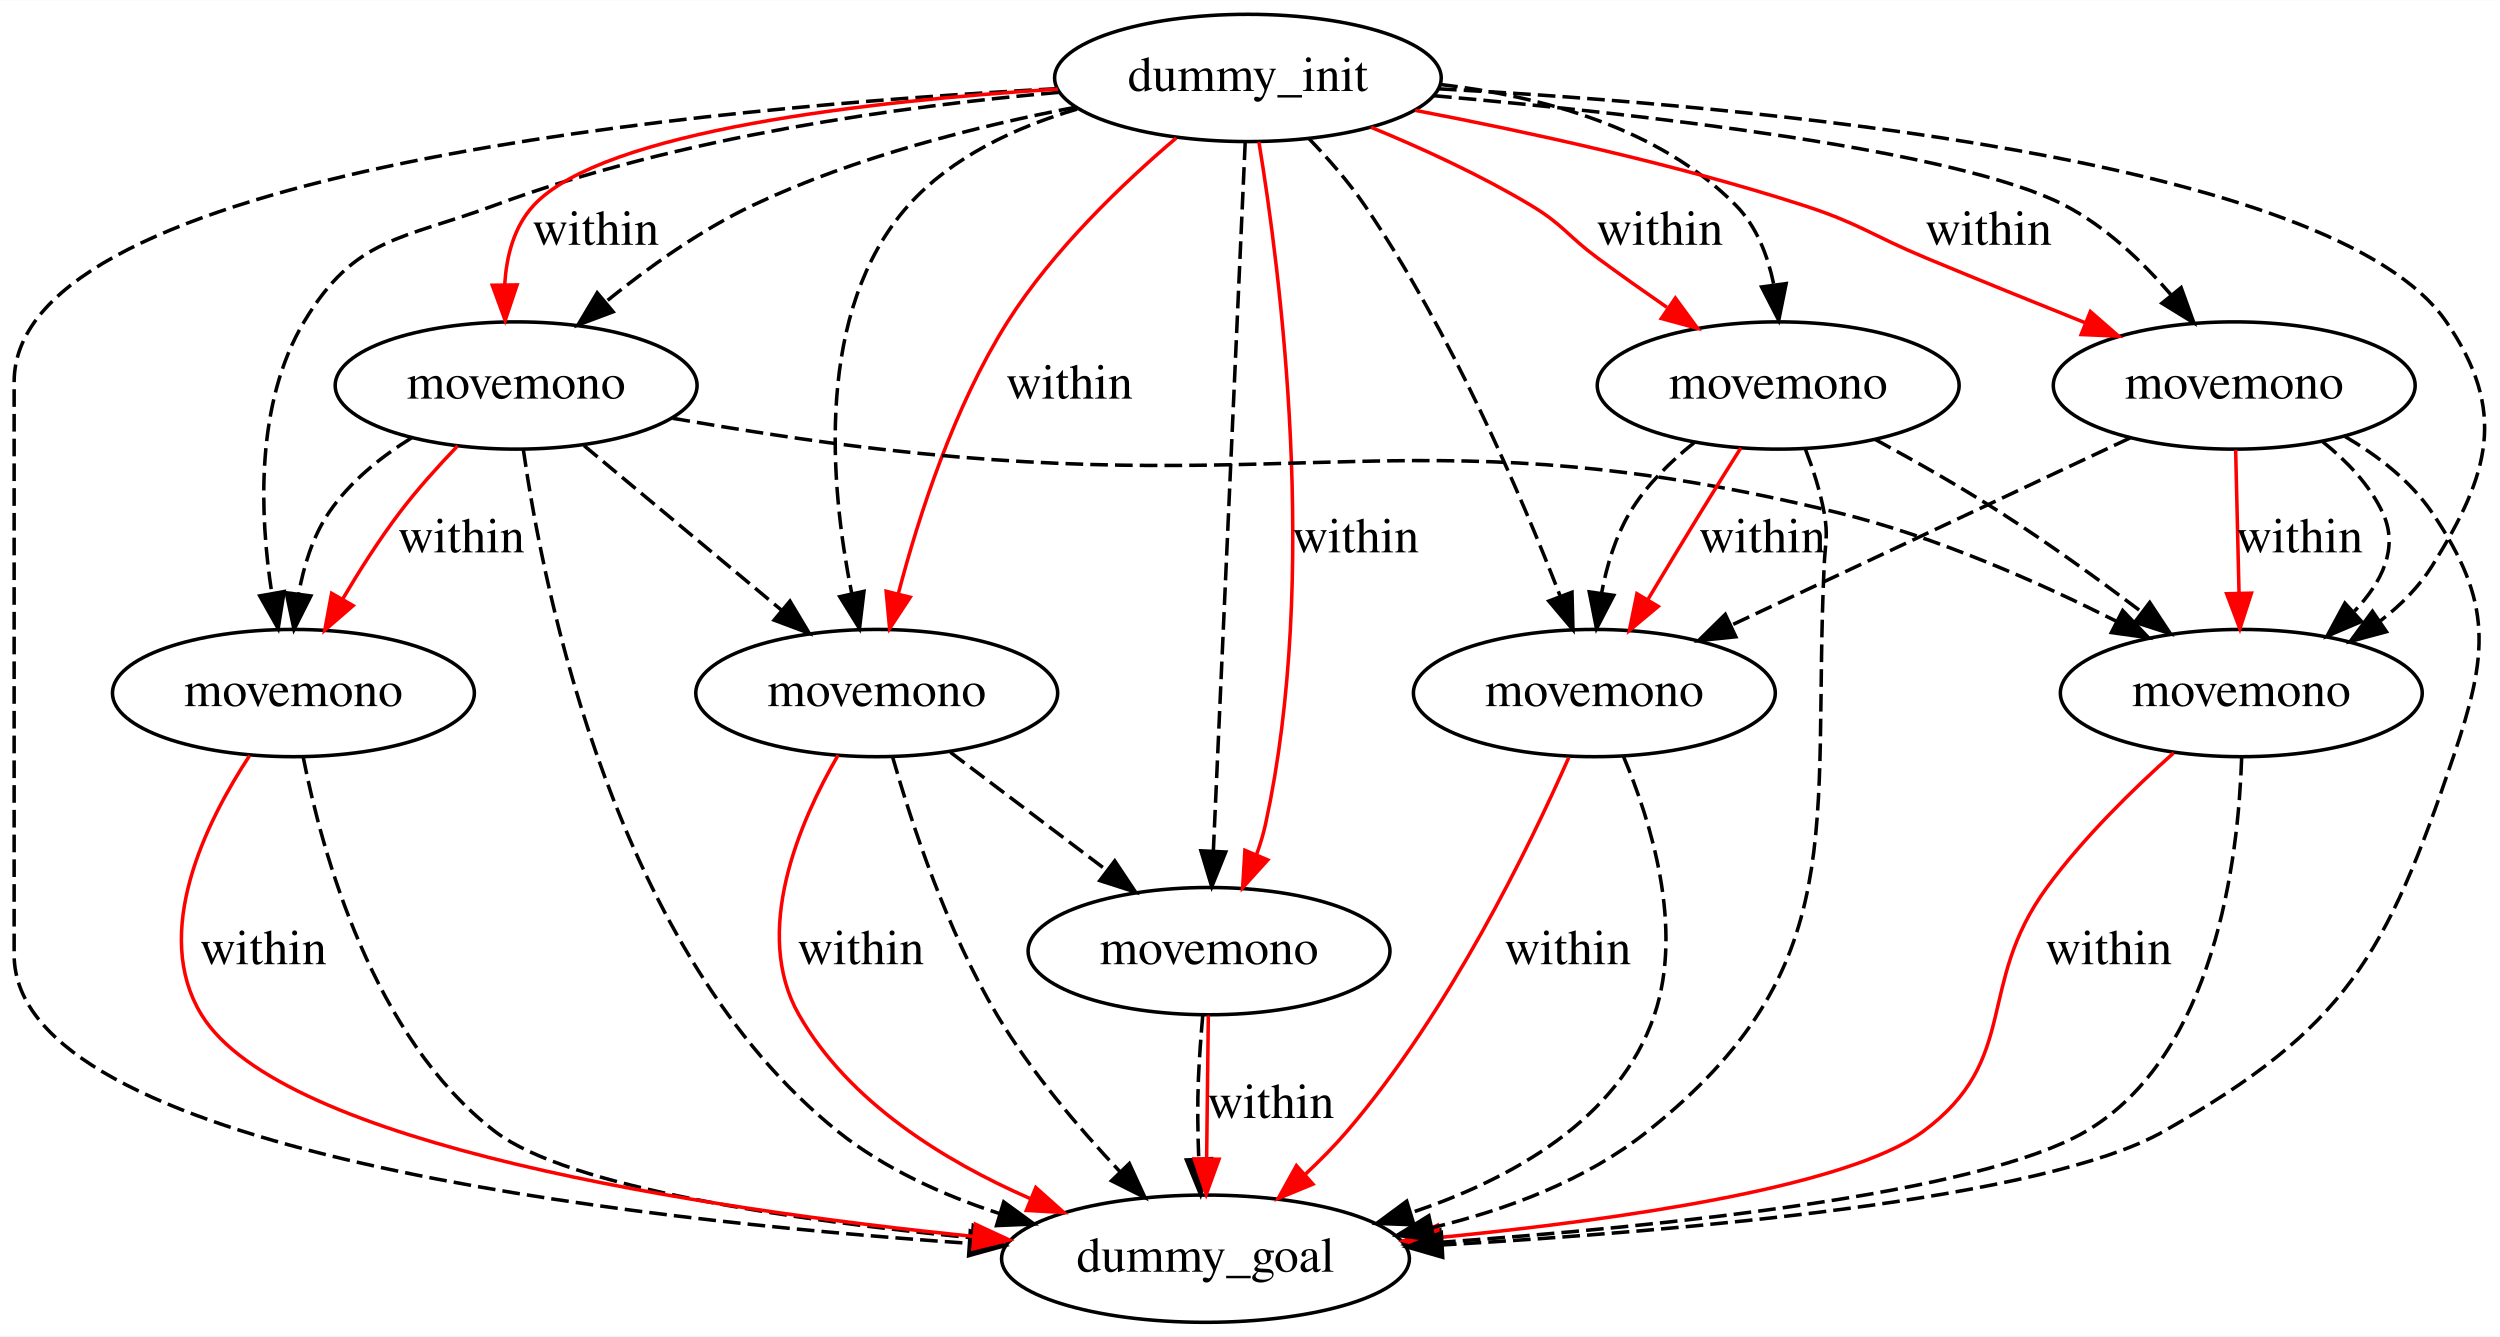
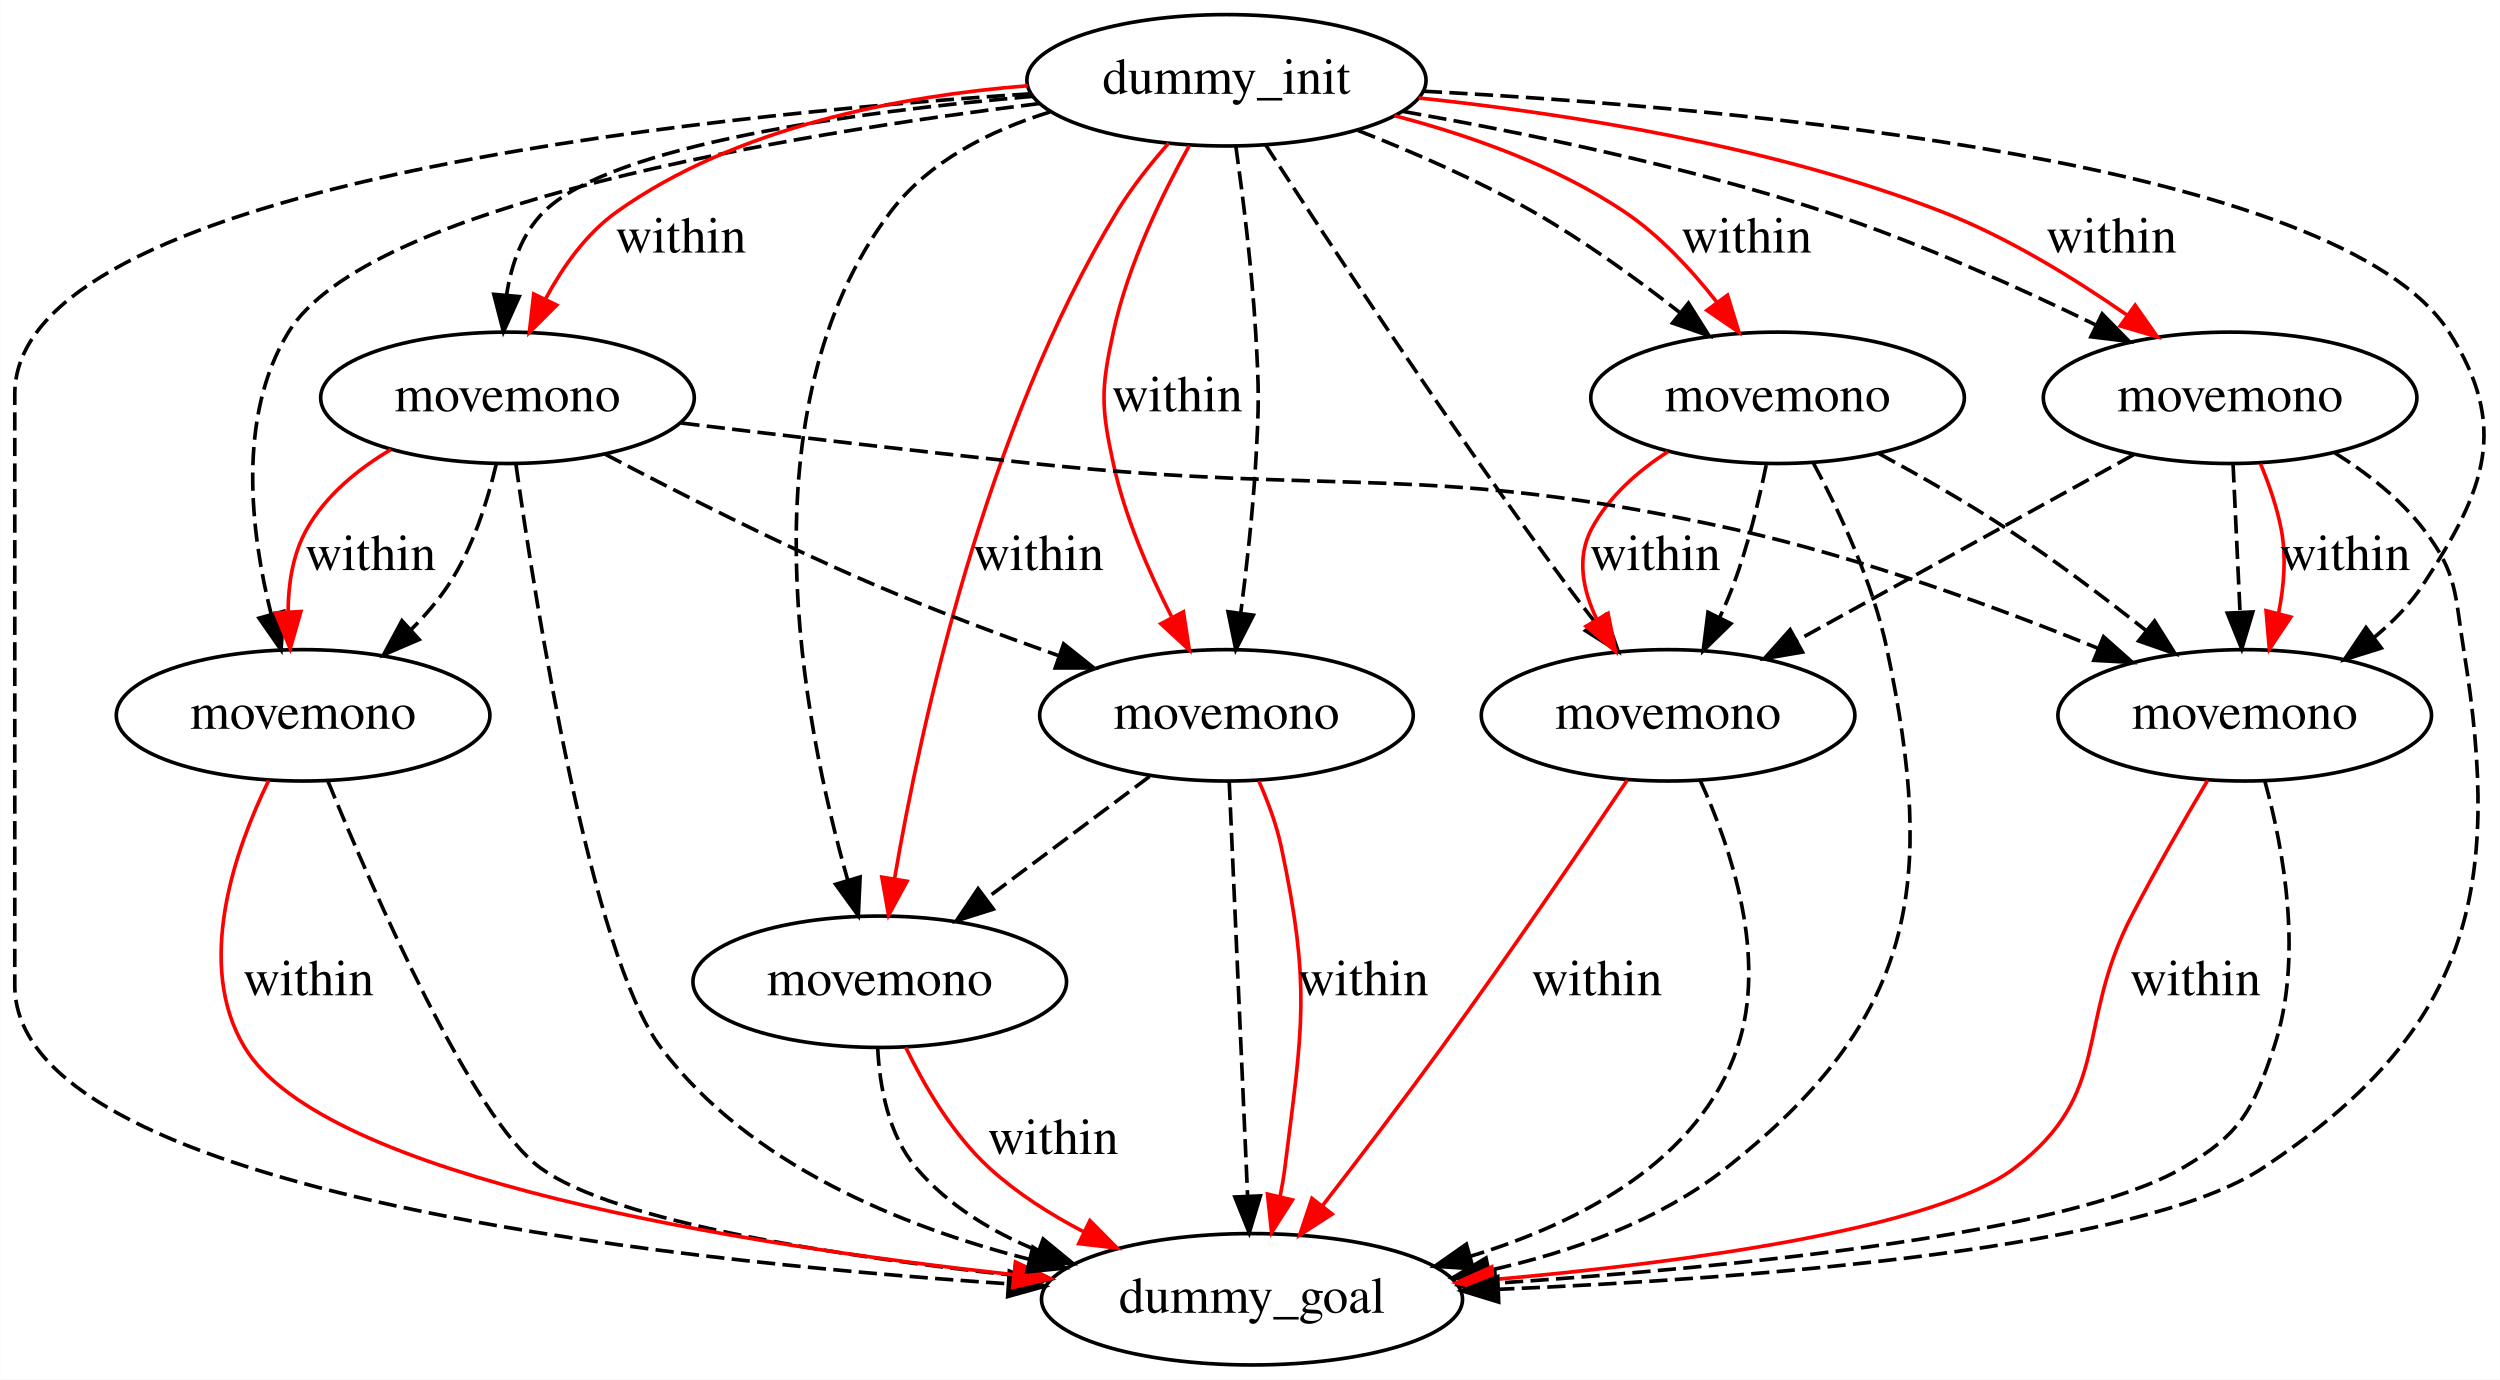
- <svg xmlns="http://www.w3.org/2000/svg" width="707pt" height="378pt" viewBox="0.00 0.00 707.18 378.00">
+ <svg xmlns="http://www.w3.org/2000/svg" width="685pt" height="378pt" viewBox="0.00 0.00 684.90 378.00">
  <g id="graph0" class="graph" transform="scale(1 1) rotate(0) translate(4 374)">
-     <polygon fill="white" stroke="transparent" points="-4,4 -4,-374 703.18,-374 703.18,4 -4,4" />
+     <polygon fill="white" stroke="transparent" points="-4,4 -4,-374 680.9,-374 680.9,4 -4,4" />
    <g id="node1" class="node">
-       <ellipse fill="none" stroke="black" cx="349" cy="-352" rx="54.69" ry="18" />
-       <text text-anchor="middle" x="349" y="-348.3" font-family="Times,serif" font-size="14.00">dummy_init</text>
+       <ellipse fill="none" stroke="black" cx="332" cy="-352" rx="54.69" ry="18" />
+       <text text-anchor="middle" x="332" y="-348.3" font-family="Times,serif" font-size="14.00">dummy_init</text>
    </g>
    <g id="node2" class="node">
-       <ellipse fill="none" stroke="black" cx="337" cy="-18" rx="57.69" ry="18" />
-       <text text-anchor="middle" x="337" y="-14.3" font-family="Times,serif" font-size="14.00">dummy_goal</text>
-     </g>
-     <g id="edge1" class="edge">
-       <path fill="none" stroke="black" stroke-dasharray="5,2" d="M294.85,-348.96C196.82,-343.79 0,-325.94 0,-266 0,-266 0,-266 0,-104 0,-48.86 171.8,-29.12 270.07,-22.35" />
-       <polygon fill="black" stroke="black" points="270.47,-25.83 280.21,-21.68 270,-18.85 270.47,-25.83" />
+       <ellipse fill="none" stroke="black" cx="339" cy="-18" rx="57.69" ry="18" />
+       <text text-anchor="middle" x="339" y="-14.3" font-family="Times,serif" font-size="14.00">dummy_goal</text>
+     </g>
+     <g id="edge11" class="edge">
+       <path fill="none" stroke="black" stroke-dasharray="5,2" d="M278.29,-348.31C184.33,-342.12 0,-322.75 0,-266 0,-266 0,-266 0,-104 0,-48.47 173.27,-28.9 272.06,-22.25" />
+       <polygon fill="black" stroke="black" points="272.51,-25.73 282.26,-21.59 272.05,-18.74 272.51,-25.73" />
    </g>
    <g id="node3" class="node">
-       <ellipse fill="none" stroke="black" cx="630" cy="-178" rx="51.19" ry="18" />
-       <text text-anchor="middle" x="630" y="-174.3" font-family="Times,serif" font-size="14.00">movemono</text>
-     </g>
-     <g id="edge17" class="edge">
-       <path fill="none" stroke="black" stroke-dasharray="5,2" d="M403.05,-348.92C490.47,-344.21 656.34,-329.25 688,-283 705.35,-257.65 700.27,-240.06 684,-214 680.26,-208.02 675.08,-202.85 669.4,-198.47" />
-       <polygon fill="black" stroke="black" points="671.05,-195.36 660.82,-192.61 667.1,-201.14 671.05,-195.36" />
-     </g>
-     <g id="node4" class="node">
      <ellipse fill="none" stroke="black" cx="79" cy="-178" rx="51.19" ry="18" />
      <text text-anchor="middle" x="79" y="-174.3" font-family="Times,serif" font-size="14.00">movemono</text>
    </g>
+     <g id="edge1" class="edge">
+       <path fill="none" stroke="black" stroke-dasharray="5,2" d="M280.66,-345.62C212.02,-337.15 96.47,-317.95 75,-283 60.8,-259.87 64.64,-228.08 70.24,-205.75" />
+       <polygon fill="black" stroke="black" points="73.66,-206.5 72.97,-195.93 66.92,-204.63 73.66,-206.5" />
+     </g>
+     <g id="node4" class="node">
+       <ellipse fill="none" stroke="black" cx="237" cy="-105" rx="51.19" ry="18" />
+       <text text-anchor="middle" x="237" y="-101.3" font-family="Times,serif" font-size="14.00">movemono</text>
+     </g>
+     <g id="edge20" class="edge">
+       <path fill="none" stroke="black" stroke-dasharray="5,2" d="M283.62,-343.31C267.29,-338.26 250.54,-329.88 240,-316 199.15,-262.21 215.85,-176.32 228.2,-132.94" />
+       <polygon fill="black" stroke="black" points="231.62,-133.7 231.13,-123.12 224.91,-131.7 231.62,-133.7" />
+     </g>
+     <g id="edge26" class="edge">
+       <path fill="none" stroke="red" d="M316.16,-334.77C311.2,-329.13 305.99,-322.57 302,-316 265.84,-256.43 248.19,-174.99 241.05,-133.2" />
+       <polygon fill="red" stroke="red" points="244.48,-132.53 239.42,-123.22 237.58,-133.66 244.48,-132.53" />
+       <text text-anchor="middle" x="280.5" y="-217.8" font-family="Times,serif" font-size="14.00">within</text>
+     </g>
+     <g id="node5" class="node">
+       <ellipse fill="none" stroke="black" cx="453" cy="-178" rx="51.19" ry="18" />
+       <text text-anchor="middle" x="453" y="-174.3" font-family="Times,serif" font-size="14.00">movemono</text>
+     </g>
+     <g id="edge14" class="edge">
+       <path fill="none" stroke="black" stroke-dasharray="5,2" d="M342.76,-334.26C359.67,-308.15 393.77,-256.34 425,-214 427.55,-210.55 430.29,-206.96 433.04,-203.45" />
+       <polygon fill="black" stroke="black" points="435.86,-205.53 439.34,-195.53 430.38,-201.18 435.86,-205.53" />
+     </g>
+     <g id="node6" class="node">
+       <ellipse fill="none" stroke="black" cx="483" cy="-265" rx="51.19" ry="18" />
+       <text text-anchor="middle" x="483" y="-261.3" font-family="Times,serif" font-size="14.00">movemono</text>
+     </g>
+     <g id="edge18" class="edge">
+       <path fill="none" stroke="black" stroke-dasharray="5,2" d="M368.07,-338.23C383.27,-332.28 400.9,-324.6 416,-316 429.9,-308.08 444.26,-297.71 456.09,-288.46" />
+       <polygon fill="black" stroke="black" points="458.59,-290.95 464.23,-281.99 454.22,-285.48 458.59,-290.95" />
+     </g>
+     <g id="edge34" class="edge">
+       <path fill="none" stroke="red" d="M378.04,-342.3C398.52,-336.95 422.19,-328.63 441,-316 450.7,-309.49 459.4,-300.11 466.33,-291.24" />
+       <polygon fill="red" stroke="red" points="469.29,-293.12 472.4,-282.99 463.65,-288.97 469.29,-293.12" />
+       <text text-anchor="middle" x="474.5" y="-304.8" font-family="Times,serif" font-size="14.00">within</text>
+     </g>
+     <g id="node7" class="node">
+       <ellipse fill="none" stroke="black" cx="332" cy="-178" rx="51.19" ry="18" />
+       <text text-anchor="middle" x="332" y="-174.3" font-family="Times,serif" font-size="14.00">movemono</text>
+     </g>
+     <g id="edge2" class="edge">
+       <path fill="none" stroke="black" stroke-dasharray="5,2" d="M334.56,-334C336.49,-320.28 338.98,-300.44 340,-283 340.94,-267.03 340.94,-262.97 340,-247 339.21,-233.51 337.54,-218.59 335.93,-206.17" />
+       <polygon fill="black" stroke="black" points="339.37,-205.44 334.56,-196 332.43,-206.38 339.37,-205.44" />
+     </g>
+     <g id="edge29" class="edge">
+       <path fill="none" stroke="red" d="M321.82,-334.1C314.41,-320.76 304.99,-301.38 301,-283 297.6,-267.36 297.6,-262.64 301,-247 304.15,-232.49 310.68,-217.37 316.93,-205.08" />
+       <polygon fill="red" stroke="red" points="320.21,-206.37 321.82,-195.9 314.03,-203.08 320.21,-206.37" />
+       <text text-anchor="middle" x="318.5" y="-261.3" font-family="Times,serif" font-size="14.00">within</text>
+     </g>
+     <g id="node8" class="node">
+       <ellipse fill="none" stroke="black" cx="611" cy="-178" rx="51.19" ry="18" />
+       <text text-anchor="middle" x="611" y="-174.3" font-family="Times,serif" font-size="14.00">movemono</text>
+     </g>
+     <g id="edge22" class="edge">
+       <path fill="none" stroke="black" stroke-dasharray="5,2" d="M386.08,-349C473.04,-344.42 637.24,-329.65 667,-283 683.58,-257.01 676.89,-239.79 660,-214 656.43,-208.55 651.69,-203.68 646.57,-199.42" />
+       <polygon fill="black" stroke="black" points="648.42,-196.44 638.31,-193.26 644.23,-202.05 648.42,-196.44" />
+     </g>
+     <g id="node9" class="node">
+       <ellipse fill="none" stroke="black" cx="607" cy="-265" rx="51.19" ry="18" />
+       <text text-anchor="middle" x="607" y="-261.3" font-family="Times,serif" font-size="14.00">movemono</text>
+     </g>
+     <g id="edge10" class="edge">
+       <path fill="none" stroke="black" stroke-dasharray="5,2" d="M380.44,-343.46C413.47,-337.64 457.96,-328.47 496,-316 521.54,-307.63 549.1,-295.23 570.37,-284.88" />
+       <polygon fill="black" stroke="black" points="571.95,-288 579.37,-280.44 568.86,-281.72 571.95,-288" />
+     </g>
+     <g id="edge31" class="edge">
+       <path fill="none" stroke="red" d="M384.66,-347.16C425,-342.9 481.44,-334.08 528,-316 545.92,-309.04 564.16,-297.82 578.6,-287.77" />
+       <polygon fill="red" stroke="red" points="580.97,-290.38 587.06,-281.71 576.89,-284.69 580.97,-290.38" />
+       <text text-anchor="middle" x="574.5" y="-304.8" font-family="Times,serif" font-size="14.00">within</text>
+     </g>
+     <g id="node10" class="node">
+       <ellipse fill="none" stroke="black" cx="135" cy="-265" rx="51.19" ry="18" />
+       <text text-anchor="middle" x="135" y="-261.3" font-family="Times,serif" font-size="14.00">movemono</text>
+     </g>
+     <g id="edge19" class="edge">
+       <path fill="none" stroke="black" stroke-dasharray="5,2" d="M278.93,-347.6C230.45,-343.37 163.56,-334.34 145,-316 138.98,-310.05 136.06,-301.57 134.77,-293.28" />
+       <polygon fill="black" stroke="black" points="138.23,-292.74 133.89,-283.08 131.26,-293.35 138.23,-292.74" />
+     </g>
+     <g id="edge36" class="edge">
+       <path fill="none" stroke="red" d="M277.57,-350.51C242.57,-347.71 197.7,-339.27 165,-316 156.64,-310.05 150.2,-300.98 145.47,-292.18" />
+       <polygon fill="red" stroke="red" points="148.49,-290.4 140.99,-282.91 142.19,-293.44 148.49,-290.4" />
+       <text text-anchor="middle" x="182.5" y="-304.8" font-family="Times,serif" font-size="14.00">within</text>
+     </g>
+     <g id="edge25" class="edge">
+       <path fill="none" stroke="black" stroke-dasharray="5,2" d="M85.84,-159.87C98.36,-129.38 125.38,-67.61 144,-54 164.35,-39.13 225.32,-29.81 273.73,-24.57" />
+       <polygon fill="black" stroke="black" points="274.27,-28.03 283.85,-23.51 273.54,-21.07 274.27,-28.03" />
+     </g>
+     <g id="edge30" class="edge">
+       <path fill="none" stroke="red" d="M69.57,-160.15C60.27,-141.07 49.28,-109.68 63,-87 84.69,-51.16 198.98,-32.95 273.53,-24.75" />
+       <polygon fill="red" stroke="red" points="274.2,-28.2 283.77,-23.66 273.45,-21.24 274.2,-28.2" />
+       <text text-anchor="middle" x="80.5" y="-101.3" font-family="Times,serif" font-size="14.00">within</text>
+     </g>
+     <g id="edge8" class="edge">
+       <path fill="none" stroke="black" stroke-dasharray="5,2" d="M236.43,-86.93C236.96,-76.33 239.34,-63.05 247,-54 255.71,-43.71 267.79,-36.44 280.33,-31.3" />
+       <polygon fill="black" stroke="black" points="281.78,-34.5 289.97,-27.77 279.37,-27.92 281.78,-34.5" />
+     </g>
+     <g id="edge37" class="edge">
+       <path fill="none" stroke="red" d="M244.13,-87C249.25,-76.43 257,-63.16 267,-54 274.53,-47.1 283.68,-41.28 292.88,-36.48" />
+       <polygon fill="red" stroke="red" points="294.59,-39.55 302.05,-32.03 291.53,-33.25 294.59,-39.55" />
+       <text text-anchor="middle" x="284.5" y="-57.8" font-family="Times,serif" font-size="14.00">within</text>
+     </g>
+     <g id="edge17" class="edge">
+       <path fill="none" stroke="black" stroke-dasharray="5,2" d="M461.83,-160.1C470.2,-141.78 480.34,-111.83 472,-87 461.57,-55.95 429.04,-38.98 398.77,-29.76" />
+       <polygon fill="black" stroke="black" points="399.63,-26.37 389.05,-27.03 397.73,-33.11 399.63,-26.37" />
+     </g>
+     <g id="edge33" class="edge">
+       <path fill="none" stroke="red" d="M441.82,-160.24C429.59,-142.03 409.28,-112.18 391,-87 380.4,-72.4 368.16,-56.35 358.22,-43.52" />
+       <polygon fill="red" stroke="red" points="360.96,-41.34 352.06,-35.59 355.43,-45.64 360.96,-41.34" />
+       <text text-anchor="middle" x="433.5" y="-101.3" font-family="Times,serif" font-size="14.00">within</text>
+     </g>
+     <g id="edge13" class="edge">
+       <path fill="none" stroke="black" stroke-dasharray="5,2" d="M492.85,-247.06C500.03,-233.69 509.14,-214.31 513,-196 526.63,-131.35 520.9,-94.89 469,-54 450.45,-39.39 426.29,-30.85 403.84,-25.88" />
+       <polygon fill="black" stroke="black" points="404.5,-22.45 394,-23.9 403.12,-29.31 404.5,-22.45" />
+     </g>
+     <g id="edge12" class="edge">
+       <path fill="none" stroke="black" stroke-dasharray="5,2" d="M479.89,-246.57C477.88,-236.82 474.91,-224.55 471,-214 469.86,-210.93 468.51,-207.77 467.08,-204.68" />
+       <polygon fill="black" stroke="black" points="470.21,-203.12 462.63,-195.72 463.94,-206.23 470.21,-203.12" />
+     </g>
+     <g id="edge32" class="edge">
+       <path fill="none" stroke="red" d="M452.96,-250.25C444.66,-244.87 436.65,-237.84 432,-229 427.86,-221.13 429.63,-212.26 433.52,-204.2" />
+       <polygon fill="red" stroke="red" points="436.56,-205.94 438.6,-195.54 430.52,-202.39 436.56,-205.94" />
+       <text text-anchor="middle" x="449.5" y="-217.8" font-family="Times,serif" font-size="14.00">within</text>
+     </g>
+     <g id="edge21" class="edge">
+       <path fill="none" stroke="black" stroke-dasharray="5,2" d="M510.81,-249.7C521.97,-243.67 534.81,-236.35 546,-229 558.93,-220.51 572.59,-210.22 584.03,-201.19" />
+       <polygon fill="black" stroke="black" points="586.3,-203.85 591.93,-194.88 581.93,-198.38 586.3,-203.85" />
+     </g>
+     <g id="edge23" class="edge">
+       <path fill="none" stroke="black" stroke-dasharray="5,2" d="M332.76,-159.79C333.97,-132.48 336.34,-78.99 337.79,-46.38" />
+       <polygon fill="black" stroke="black" points="341.29,-46.33 338.24,-36.19 334.3,-46.02 341.29,-46.33" />
+     </g>
+     <g id="edge27" class="edge">
+       <path fill="none" stroke="red" d="M340.87,-159.99C343.34,-154.41 345.71,-148.08 347,-142 355.13,-103.74 352.91,-92.8 348,-54 347.68,-51.44 347.22,-48.8 346.69,-46.17" />
+       <polygon fill="red" stroke="red" points="350.06,-45.21 344.36,-36.28 343.25,-46.82 350.06,-45.21" />
+       <text text-anchor="middle" x="369.5" y="-101.3" font-family="Times,serif" font-size="14.00">within</text>
+     </g>
+     <g id="edge7" class="edge">
+       <path fill="none" stroke="black" stroke-dasharray="5,2" d="M310.92,-161.24C297.76,-151.41 280.63,-138.61 266.18,-127.8" />
+       <polygon fill="black" stroke="black" points="268.13,-124.9 258.02,-121.71 263.94,-130.5 268.13,-124.9" />
+     </g>
+     <g id="edge4" class="edge">
+       <path fill="none" stroke="black" stroke-dasharray="5,2" d="M616.53,-159.93C621.61,-141.46 627.19,-111.39 619,-87 613.14,-69.56 609.88,-63.29 594,-54 563.02,-35.87 470.5,-26.71 405.87,-22.4" />
+       <polygon fill="black" stroke="black" points="405.96,-18.9 395.76,-21.75 405.51,-25.89 405.96,-18.9" />
+     </g>
+     <g id="edge28" class="edge">
+       <path fill="none" stroke="red" d="M600.84,-160.18C594.6,-149.63 586.56,-135.67 580,-123 564.46,-92.98 574.89,-74.49 548,-54 526.02,-37.25 457.86,-28.1 405.29,-23.41" />
+       <polygon fill="red" stroke="red" points="405.26,-19.89 395,-22.53 404.67,-26.87 405.26,-19.89" />
+       <text text-anchor="middle" x="597.5" y="-101.3" font-family="Times,serif" font-size="14.00">within</text>
+     </g>
+     <g id="edge15" class="edge">
+       <path fill="none" stroke="black" stroke-dasharray="5,2" d="M635.68,-249.92C644.49,-244.42 653.56,-237.4 660,-229 669.41,-216.73 668.52,-211.26 671,-196 681.84,-129.19 672.35,-91.49 616,-54 582.73,-31.86 477.4,-23.72 406.64,-20.73" />
+       <polygon fill="black" stroke="black" points="406.59,-17.23 396.46,-20.33 406.32,-24.22 406.59,-17.23" />
+     </g>
+     <g id="edge16" class="edge">
+       <path fill="none" stroke="black" stroke-dasharray="5,2" d="M580.53,-249.39C555.11,-235.36 516.53,-214.07 488.47,-198.58" />
+       <polygon fill="black" stroke="black" points="489.83,-195.33 479.39,-193.56 486.45,-201.46 489.83,-195.33" />
+     </g>
    <g id="edge3" class="edge">
-       <path fill="none" stroke="black" stroke-dasharray="5,2" d="M295.46,-347.92C251.48,-344.05 188.17,-335.38 136,-316 109.63,-306.2 96.43,-307.14 82,-283 68.22,-259.95 69.43,-228.6 72.87,-206.36" />
-       <polygon fill="black" stroke="black" points="76.37,-206.71 74.68,-196.25 69.48,-205.48 76.37,-206.71" />
-     </g>
-     <g id="node5" class="node">
-       <ellipse fill="none" stroke="black" cx="142" cy="-265" rx="51.19" ry="18" />
-       <text text-anchor="middle" x="142" y="-261.3" font-family="Times,serif" font-size="14.00">movemono</text>
-     </g>
-     <g id="edge16" class="edge">
-       <path fill="none" stroke="black" stroke-dasharray="5,2" d="M300.4,-343.75C272.7,-338.43 237.86,-329.69 209,-316 194.08,-308.92 179.2,-298.26 167.25,-288.6" />
-       <polygon fill="black" stroke="black" points="169.42,-285.85 159.5,-282.13 164.93,-291.22 169.42,-285.85" />
+       <path fill="none" stroke="black" stroke-dasharray="5,2" d="M607.81,-246.8C608.36,-235.16 609.09,-219.55 609.72,-206.24" />
+       <polygon fill="black" stroke="black" points="613.22,-206.33 610.19,-196.18 606.23,-206 613.22,-206.33" />
+     </g>
+     <g id="edge38" class="edge">
+       <path fill="none" stroke="red" d="M615.33,-246.95C617.64,-241.36 619.84,-235.04 621,-229 622.45,-221.47 621.77,-213.31 620.24,-205.81" />
+       <polygon fill="red" stroke="red" points="623.63,-204.92 617.75,-196.11 616.85,-206.67 623.63,-204.92" />
+       <text text-anchor="middle" x="638.5" y="-217.8" font-family="Times,serif" font-size="14.00">within</text>
+     </g>
+     <g id="edge9" class="edge">
+       <path fill="none" stroke="black" stroke-dasharray="5,2" d="M137.31,-246.81C142.85,-207.5 157.91,-112.46 177,-87 201,-54.99 242.93,-37.93 278.12,-28.9" />
+       <polygon fill="black" stroke="black" points="278.95,-32.3 287.85,-26.56 277.31,-25.5 278.95,-32.3" />
+     </g>
+     <g id="edge6" class="edge">
+       <path fill="none" stroke="black" stroke-dasharray="5,2" d="M131.91,-246.78C129.53,-236.64 125.5,-223.91 119,-214 116.1,-209.58 112.49,-205.39 108.65,-201.54" />
+       <polygon fill="black" stroke="black" points="110.8,-198.77 101.06,-194.6 106.08,-203.93 110.8,-198.77" />
    </g>
    <g id="edge35" class="edge">
-       <path fill="none" stroke="red" d="M295.24,-348.85C242.31,-345.51 166.64,-337.11 147,-316 141.4,-309.98 139.25,-301.62 138.76,-293.46" />
-       <polygon fill="red" stroke="red" points="142.26,-293.46 138.9,-283.41 135.26,-293.36 142.26,-293.46" />
-       <text text-anchor="middle" x="164.5" y="-304.8" font-family="Times,serif" font-size="14.00">within</text>
-     </g>
-     <g id="node6" class="node">
-       <ellipse fill="none" stroke="black" cx="244" cy="-178" rx="51.19" ry="18" />
-       <text text-anchor="middle" x="244" y="-174.3" font-family="Times,serif" font-size="14.00">movemono</text>
-     </g>
-     <g id="edge14" class="edge">
-       <path fill="none" stroke="black" stroke-dasharray="5,2" d="M300.66,-343.18C283.45,-338.11 265.3,-329.75 253,-316 226.42,-286.28 230.74,-236.9 236.92,-206.25" />
-       <polygon fill="black" stroke="black" points="240.39,-206.77 239.13,-196.25 233.55,-205.26 240.39,-206.77" />
-     </g>
-     <g id="edge32" class="edge">
-       <path fill="none" stroke="red" d="M328.72,-335.01C313.75,-322.3 293.84,-303.32 281,-283 265.87,-259.05 255.87,-228.09 250.13,-206.19" />
-       <polygon fill="red" stroke="red" points="253.47,-205.1 247.65,-196.24 246.67,-206.79 253.47,-205.1" />
-       <text text-anchor="middle" x="298.5" y="-261.3" font-family="Times,serif" font-size="14.00">within</text>
-     </g>
-     <g id="node7" class="node">
-       <ellipse fill="none" stroke="black" cx="338" cy="-105" rx="51.19" ry="18" />
-       <text text-anchor="middle" x="338" y="-101.3" font-family="Times,serif" font-size="14.00">movemono</text>
+       <path fill="none" stroke="red" d="M103.06,-250.83C94.01,-245.46 85.21,-238.27 80,-229 76.2,-222.24 74.93,-214.1 74.89,-206.38" />
+       <polygon fill="red" stroke="red" points="78.39,-206.45 75.47,-196.26 71.4,-206.05 78.39,-206.45" />
+       <text text-anchor="middle" x="97.5" y="-217.8" font-family="Times,serif" font-size="14.00">within</text>
    </g>
    <g id="edge5" class="edge">
-       <path fill="none" stroke="black" stroke-dasharray="5,2" d="M348.23,-333.77C346.34,-291.86 341.52,-184.31 339.23,-133.44" />
-       <polygon fill="black" stroke="black" points="342.72,-133.04 338.77,-123.21 335.72,-133.36 342.72,-133.04" />
-     </g>
-     <g id="edge31" class="edge">
-       <path fill="none" stroke="red" d="M352.11,-333.86C358.08,-297.71 369.28,-211.2 354,-141 353.37,-138.12 352.49,-135.2 351.45,-132.33" />
-       <polygon fill="red" stroke="red" points="354.61,-130.8 347.51,-122.94 348.15,-133.51 354.61,-130.8" />
-       <text text-anchor="middle" x="379.5" y="-217.8" font-family="Times,serif" font-size="14.00">within</text>
-     </g>
-     <g id="node8" class="node">
-       <ellipse fill="none" stroke="black" cx="447" cy="-178" rx="51.19" ry="18" />
-       <text text-anchor="middle" x="447" y="-174.3" font-family="Times,serif" font-size="14.00">movemono</text>
-     </g>
-     <g id="edge8" class="edge">
-       <path fill="none" stroke="black" stroke-dasharray="5,2" d="M366.26,-334.83C371.7,-329.2 377.48,-322.62 382,-316 406.34,-280.38 426.15,-234.23 437.26,-205.62" />
-       <polygon fill="black" stroke="black" points="440.67,-206.52 440.95,-195.92 434.12,-204.02 440.67,-206.52" />
-     </g>
-     <g id="node9" class="node">
-       <ellipse fill="none" stroke="black" cx="499" cy="-265" rx="51.19" ry="18" />
-       <text text-anchor="middle" x="499" y="-261.3" font-family="Times,serif" font-size="14.00">movemono</text>
-     </g>
-     <g id="edge6" class="edge">
-       <path fill="none" stroke="black" stroke-dasharray="5,2" d="M403.37,-350.16C431.88,-346.85 465.29,-337.99 487,-316 492.91,-310.01 496.09,-301.66 497.76,-293.5" />
-       <polygon fill="black" stroke="black" points="501.25,-293.83 499.15,-283.44 494.31,-292.87 501.25,-293.83" />
-     </g>
-     <g id="edge28" class="edge">
-       <path fill="none" stroke="red" d="M383.82,-338.04C398.22,-332.11 414.83,-324.5 429,-316 438.23,-310.47 439.34,-307.38 448,-301 454.24,-296.4 461.02,-291.61 467.53,-287.11" />
-       <polygon fill="red" stroke="red" points="469.91,-289.73 476.18,-281.19 465.95,-283.95 469.91,-289.73" />
-       <text text-anchor="middle" x="465.5" y="-304.8" font-family="Times,serif" font-size="14.00">within</text>
-     </g>
-     <g id="node10" class="node">
-       <ellipse fill="none" stroke="black" cx="628" cy="-265" rx="51.19" ry="18" />
-       <text text-anchor="middle" x="628" y="-261.3" font-family="Times,serif" font-size="14.00">movemono</text>
-     </g>
-     <g id="edge15" class="edge">
-       <path fill="none" stroke="black" stroke-dasharray="5,2" d="M401.66,-346.97C459.99,-341.82 549.79,-331.65 580,-316 591.57,-310.01 601.94,-300.14 610.05,-290.74" />
-       <polygon fill="black" stroke="black" points="612.98,-292.69 616.58,-282.72 607.55,-288.27 612.98,-292.69" />
-     </g>
-     <g id="edge37" class="edge">
-       <path fill="none" stroke="red" d="M396.32,-342.83C427.81,-336.81 469.86,-327.66 506,-316 522.11,-310.8 525.37,-307.49 541,-301 555.54,-294.96 571.5,-288.49 585.75,-282.78" />
-       <polygon fill="red" stroke="red" points="587.31,-285.92 595.29,-278.96 584.71,-279.42 587.31,-285.92" />
-       <text text-anchor="middle" x="558.5" y="-304.8" font-family="Times,serif" font-size="14.00">within</text>
+       <path fill="none" stroke="black" stroke-dasharray="5,2" d="M161.76,-249.55C181.67,-239.06 209.67,-224.86 235,-214 251.35,-206.99 269.63,-200.15 285.86,-194.4" />
+       <polygon fill="black" stroke="black" points="287.39,-197.58 295.68,-190.97 285.08,-190.97 287.39,-197.58" />
    </g>
    <g id="edge24" class="edge">
-       <path fill="none" stroke="black" stroke-dasharray="5,2" d="M630.1,-159.69C629.19,-131.21 622.57,-75.48 586,-54 556,-36.38 466.85,-27.14 403.82,-22.66" />
-       <polygon fill="black" stroke="black" points="403.77,-19.15 393.55,-21.96 403.29,-26.14 403.77,-19.15" />
-     </g>
-     <g id="edge36" class="edge">
-       <path fill="none" stroke="red" d="M610.87,-161.07C599.52,-150.95 585.36,-137.14 575,-123 554.69,-95.26 567.66,-74.43 540,-54 518.67,-38.25 453.94,-29 403.25,-24.01" />
-       <polygon fill="red" stroke="red" points="403.27,-20.5 392.99,-23.04 402.61,-27.46 403.27,-20.5" />
-       <text text-anchor="middle" x="592.5" y="-101.3" font-family="Times,serif" font-size="14.00">within</text>
-     </g>
-     <g id="edge10" class="edge">
-       <path fill="none" stroke="black" stroke-dasharray="5,2" d="M81.75,-159.98C87.07,-132.94 101.46,-80.51 136,-54 156.77,-38.06 220.57,-28.86 270.78,-23.93" />
-       <polygon fill="black" stroke="black" points="271.32,-27.39 280.94,-22.97 270.66,-20.42 271.32,-27.39" />
-     </g>
-     <g id="edge29" class="edge">
-       <path fill="none" stroke="red" d="M66.61,-160.32C54.19,-141.39 38.79,-110.15 53,-87 75.69,-50.04 194.87,-32.11 271.46,-24.28" />
-       <polygon fill="red" stroke="red" points="271.89,-27.76 281.5,-23.29 271.21,-20.79 271.89,-27.76" />
-       <text text-anchor="middle" x="70.5" y="-101.3" font-family="Times,serif" font-size="14.00">within</text>
-     </g>
-     <g id="edge25" class="edge">
-       <path fill="none" stroke="black" stroke-dasharray="5,2" d="M144.03,-246.91C149.81,-206.42 170.2,-104.3 233,-54 246.18,-43.45 262.69,-36.01 278.65,-30.79" />
-       <polygon fill="black" stroke="black" points="279.93,-34.06 288.49,-27.82 277.9,-27.36 279.93,-34.06" />
-     </g>
-     <g id="edge13" class="edge">
-       <path fill="none" stroke="black" stroke-dasharray="5,2" d="M186.23,-255.73C204.38,-252.59 225.65,-249.23 245,-247 364.91,-233.16 398.74,-257.67 516,-229 543.55,-222.26 572.82,-209.29 594.8,-198.25" />
-       <polygon fill="black" stroke="black" points="596.45,-201.34 603.75,-193.66 593.25,-195.11 596.45,-201.34" />
-     </g>
-     <g id="edge20" class="edge">
-       <path fill="none" stroke="black" stroke-dasharray="5,2" d="M112.42,-250.19C103.65,-244.75 94.85,-237.69 89,-229 84.46,-222.26 81.9,-213.92 80.47,-206.01" />
-       <polygon fill="black" stroke="black" points="83.93,-205.47 79.17,-196 76.98,-206.37 83.93,-205.47" />
-     </g>
-     <g id="edge30" class="edge">
-       <path fill="none" stroke="red" d="M125.45,-247.92C119.94,-242.18 113.94,-235.52 109,-229 103.23,-221.38 97.63,-212.57 92.87,-204.5" />
-       <polygon fill="red" stroke="red" points="95.88,-202.73 87.87,-195.79 89.81,-206.21 95.88,-202.73" />
-       <text text-anchor="middle" x="126.5" y="-217.8" font-family="Times,serif" font-size="14.00">within</text>
-     </g>
-     <g id="edge12" class="edge">
-       <path fill="none" stroke="black" stroke-dasharray="5,2" d="M161.19,-248.01C177,-234.83 199.61,-215.99 217.21,-201.33" />
-       <polygon fill="black" stroke="black" points="219.46,-204.01 224.9,-194.92 214.98,-198.63 219.46,-204.01" />
-     </g>
-     <g id="edge22" class="edge">
-       <path fill="none" stroke="black" stroke-dasharray="5,2" d="M248.48,-159.94C253.84,-141.21 263.88,-110.67 278,-87 287.62,-70.88 301.19,-54.92 312.9,-42.52" />
-       <polygon fill="black" stroke="black" points="315.46,-44.91 319.89,-35.29 310.42,-40.04 315.46,-44.91" />
-     </g>
-     <g id="edge33" class="edge">
-       <path fill="none" stroke="red" d="M233.05,-160.39C222.11,-141.52 208.69,-110.33 222,-87 236.1,-62.28 263.11,-45.63 287.41,-35" />
-       <polygon fill="red" stroke="red" points="289,-38.13 296.9,-31.08 286.33,-31.66 289,-38.13" />
-       <text text-anchor="middle" x="239.5" y="-101.3" font-family="Times,serif" font-size="14.00">within</text>
-     </g>
-     <g id="edge21" class="edge">
-       <path fill="none" stroke="black" stroke-dasharray="5,2" d="M264.86,-161.24C277.88,-151.41 294.83,-138.61 309.13,-127.8" />
-       <polygon fill="black" stroke="black" points="311.33,-130.53 317.2,-121.71 307.11,-124.95 311.33,-130.53" />
-     </g>
-     <g id="edge9" class="edge">
-       <path fill="none" stroke="black" stroke-dasharray="5,2" d="M336.24,-86.93C335.73,-81.23 335.25,-74.85 335,-69 334.69,-61.65 334.8,-53.7 335.09,-46.34" />
-       <polygon fill="black" stroke="black" points="338.6,-46.29 335.61,-36.13 331.61,-45.93 338.6,-46.29" />
-     </g>
-     <g id="edge27" class="edge">
-       <path fill="none" stroke="red" d="M337.8,-86.8C337.66,-75.16 337.48,-59.55 337.32,-46.24" />
-       <polygon fill="red" stroke="red" points="340.82,-46.13 337.2,-36.18 333.82,-46.22 340.82,-46.13" />
-       <text text-anchor="middle" x="355.5" y="-57.8" font-family="Times,serif" font-size="14.00">within</text>
-     </g>
-     <g id="edge4" class="edge">
-       <path fill="none" stroke="black" stroke-dasharray="5,2" d="M455.23,-160.06C462.99,-141.7 472.31,-111.72 464,-87 454.05,-57.39 423.59,-40.49 394.99,-30.94" />
-       <polygon fill="black" stroke="black" points="395.98,-27.59 385.4,-27.98 393.92,-34.27 395.98,-27.59" />
-     </g>
-     <g id="edge34" class="edge">
-       <path fill="none" stroke="red" d="M439.77,-159.79C428.71,-134.73 405.81,-87.56 377,-54 373.39,-49.8 369.28,-45.64 365.1,-41.75" />
-       <polygon fill="red" stroke="red" points="367.38,-39.09 357.58,-35.05 362.72,-44.32 367.38,-39.09" />
-       <text text-anchor="middle" x="439.5" y="-101.3" font-family="Times,serif" font-size="14.00">within</text>
-     </g>
-     <g id="edge7" class="edge">
-       <path fill="none" stroke="black" stroke-dasharray="5,2" d="M506.73,-246.9C508.88,-241.31 510.92,-235 512,-229 513.18,-222.44 512.31,-220.66 512,-214 508.56,-139.58 520.29,-100.4 462,-54 444.65,-40.19 422.16,-31.82 401.06,-26.76" />
-       <polygon fill="black" stroke="black" points="401.68,-23.31 391.16,-24.59 400.18,-30.15 401.68,-23.31" />
-     </g>
-     <g id="edge19" class="edge">
-       <path fill="none" stroke="black" stroke-dasharray="5,2" d="M526.42,-249.75C537.64,-243.67 550.63,-236.3 562,-229 575.4,-220.4 589.67,-210.1 601.66,-201.08" />
-       <polygon fill="black" stroke="black" points="604.1,-203.63 609.94,-194.79 599.86,-198.05 604.1,-203.63" />
-     </g>
-     <g id="edge2" class="edge">
-       <path fill="none" stroke="black" stroke-dasharray="5,2" d="M475.31,-248.9C468.44,-243.42 461.56,-236.67 457,-229 452.95,-222.2 450.51,-214.05 449.05,-206.33" />
-       <polygon fill="black" stroke="black" points="452.49,-205.63 447.61,-196.23 445.56,-206.62 452.49,-205.63" />
-     </g>
-     <g id="edge26" class="edge">
-       <path fill="none" stroke="red" d="M488.41,-247.31C484.77,-241.53 480.68,-234.99 477,-229 472.13,-221.06 466.88,-212.37 462.16,-204.5" />
-       <polygon fill="red" stroke="red" points="465.05,-202.51 456.91,-195.72 459.04,-206.1 465.05,-202.51" />
-       <text text-anchor="middle" x="494.5" y="-217.8" font-family="Times,serif" font-size="14.00">within</text>
-     </g>
-     <g id="edge23" class="edge">
-       <path fill="none" stroke="black" stroke-dasharray="5,2" d="M659.33,-250.58C668.6,-245.16 677.89,-238.01 684,-229 701.28,-203.53 699.89,-189.15 690,-160 670.86,-103.6 659.81,-83.39 608,-54 574.25,-34.85 472.96,-25.89 404.23,-21.9" />
-       <polygon fill="black" stroke="black" points="404.1,-18.39 393.92,-21.33 403.71,-25.38 404.1,-18.39" />
-     </g>
-     <g id="edge11" class="edge">
-       <path fill="none" stroke="black" stroke-dasharray="5,2" d="M653.07,-249.05C659.83,-243.65 666.3,-236.91 670,-229 674.66,-219.06 669.77,-209.34 662,-201.16" />
-       <polygon fill="black" stroke="black" points="664.01,-198.26 654.26,-194.12 659.3,-203.44 664.01,-198.26" />
-     </g>
-     <g id="edge38" class="edge">
-       <path fill="none" stroke="red" d="M628.4,-246.8C628.68,-235.16 629.05,-219.55 629.36,-206.24" />
-       <polygon fill="red" stroke="red" points="632.86,-206.26 629.6,-196.18 625.86,-206.09 632.86,-206.26" />
-       <text text-anchor="middle" x="646.5" y="-217.8" font-family="Times,serif" font-size="14.00">within</text>
-     </g>
-     <g id="edge18" class="edge">
-       <path fill="none" stroke="black" stroke-dasharray="5,2" d="M598.52,-250.15C567.75,-235.71 519.38,-212.99 485.59,-197.12" />
-       <polygon fill="black" stroke="black" points="487.01,-193.92 476.47,-192.84 484.03,-200.26 487.01,-193.92" />
+       <path fill="none" stroke="black" stroke-dasharray="5,2" d="M182.64,-258.08C210.68,-254.68 246.83,-250.41 279,-247 364.23,-237.98 387.33,-247.56 471,-229 505.6,-221.33 543.36,-207.5 570.93,-196.33" />
+       <polygon fill="black" stroke="black" points="572.32,-199.54 580.24,-192.5 569.66,-193.07 572.32,-199.54" />
    </g>
  </g>
</svg>
